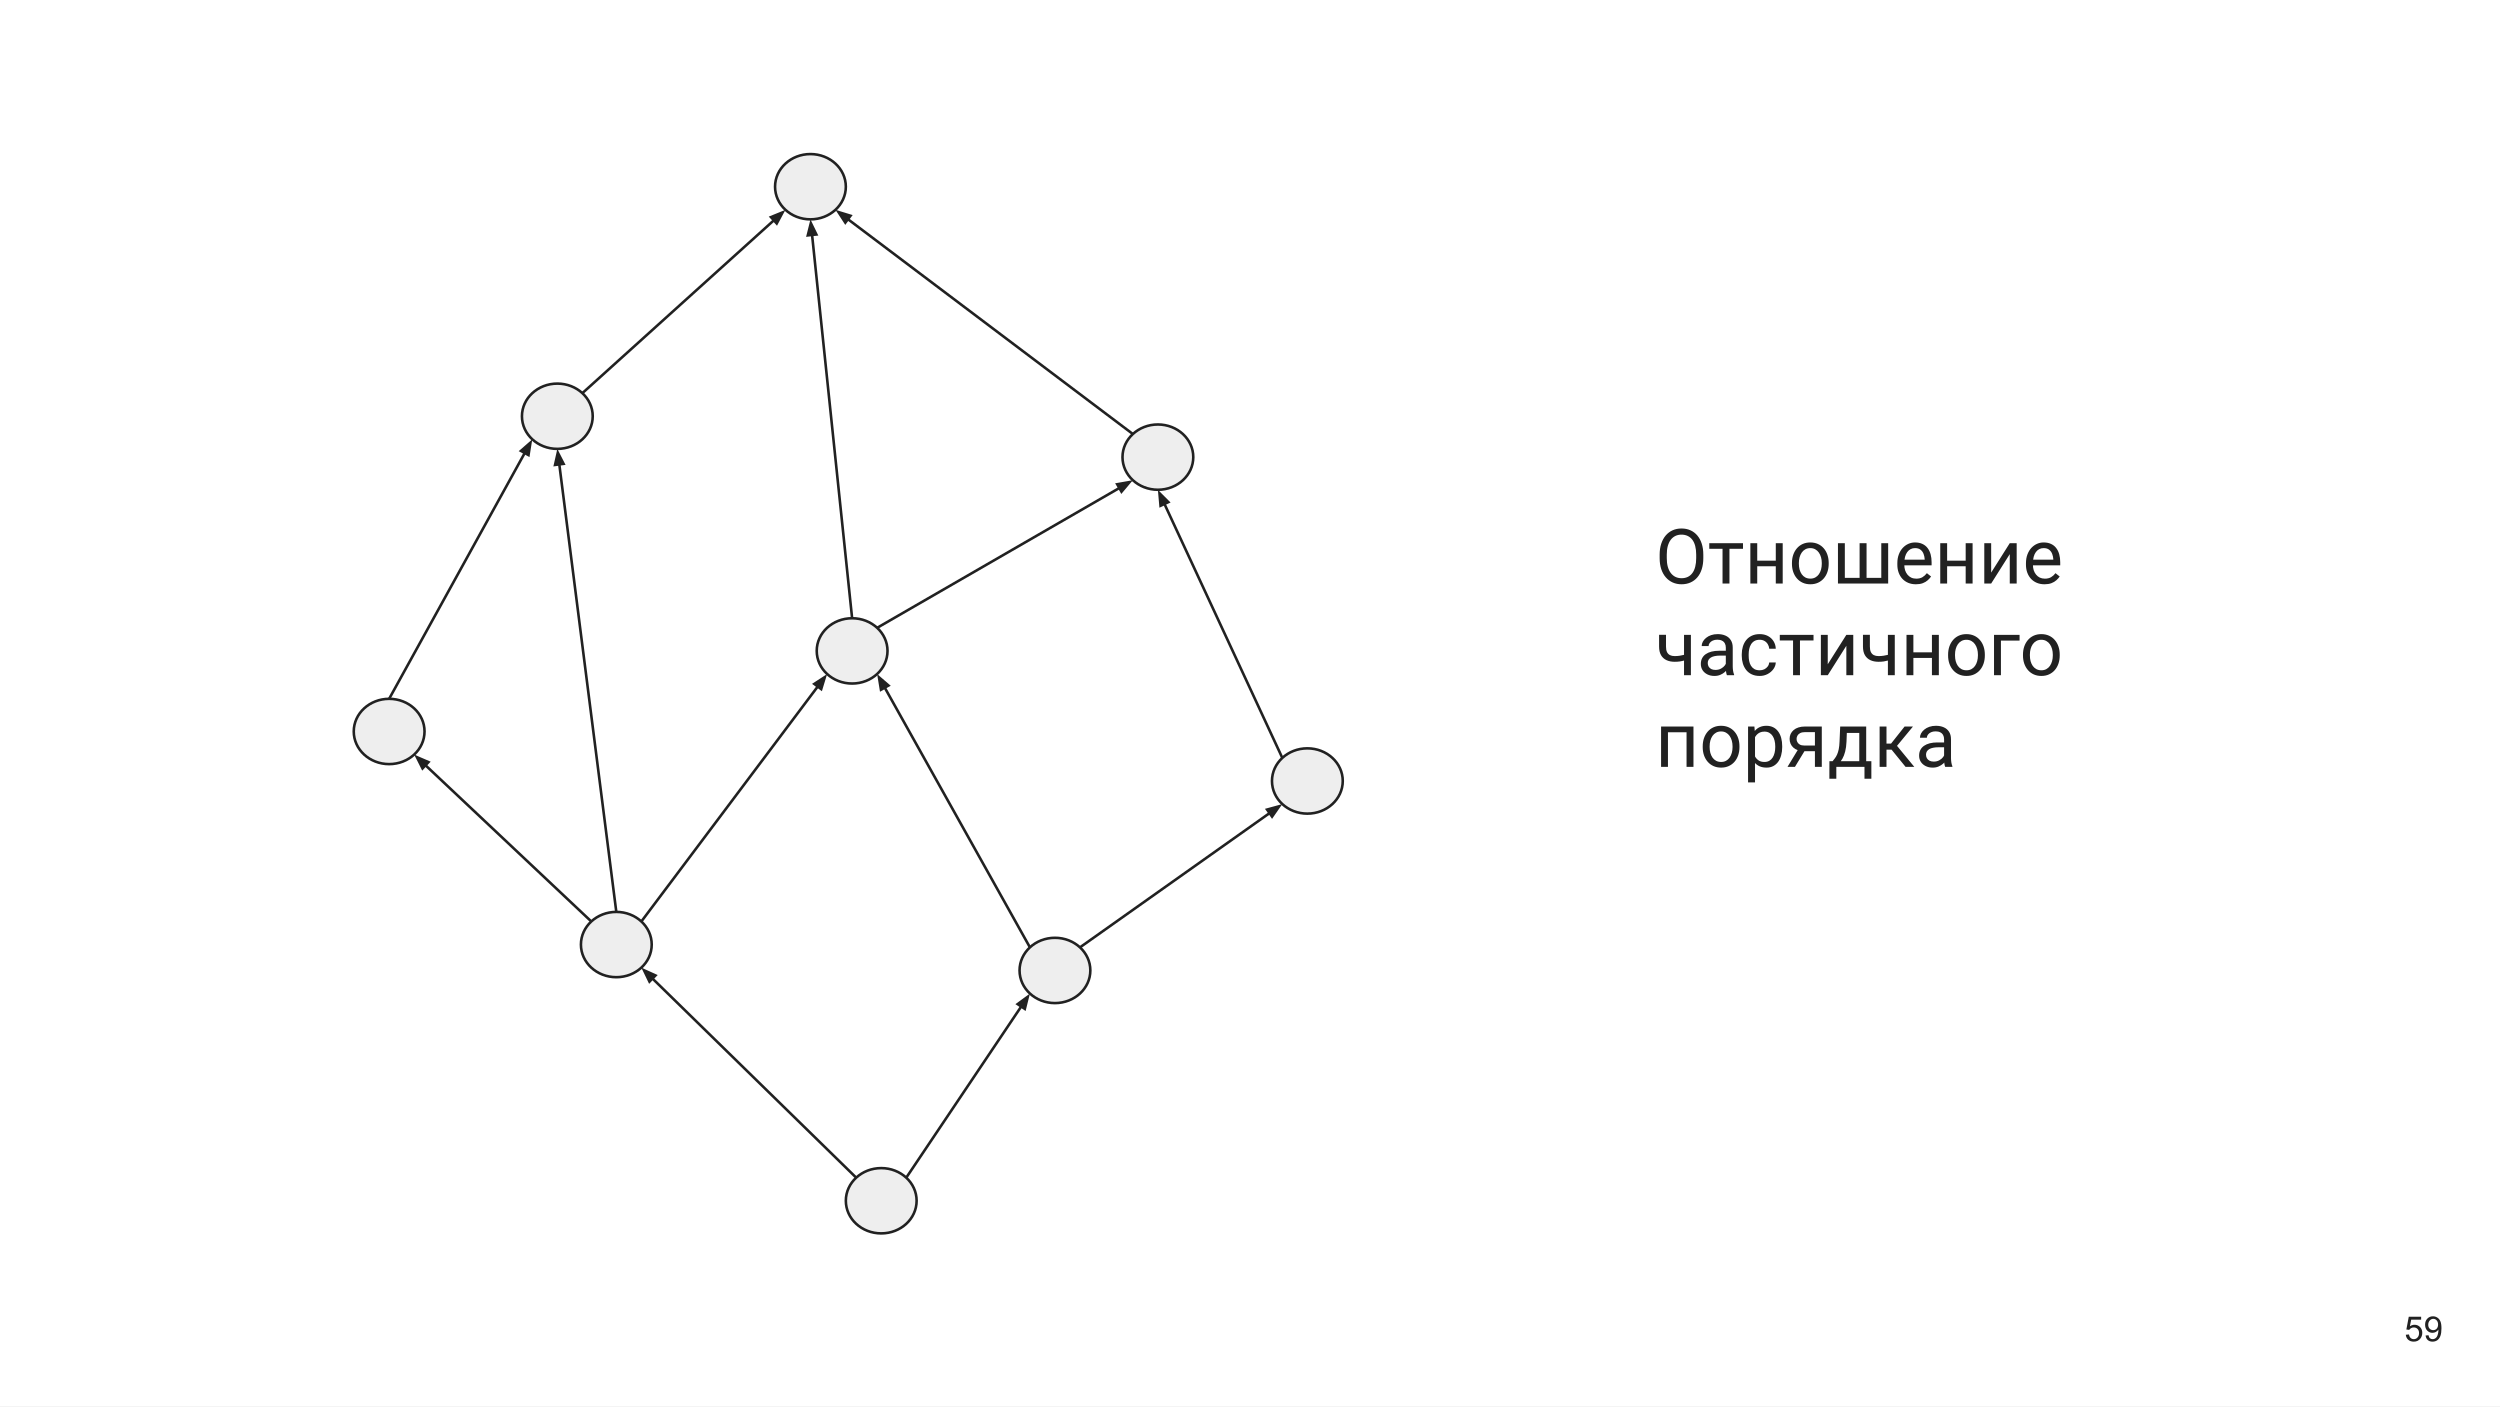
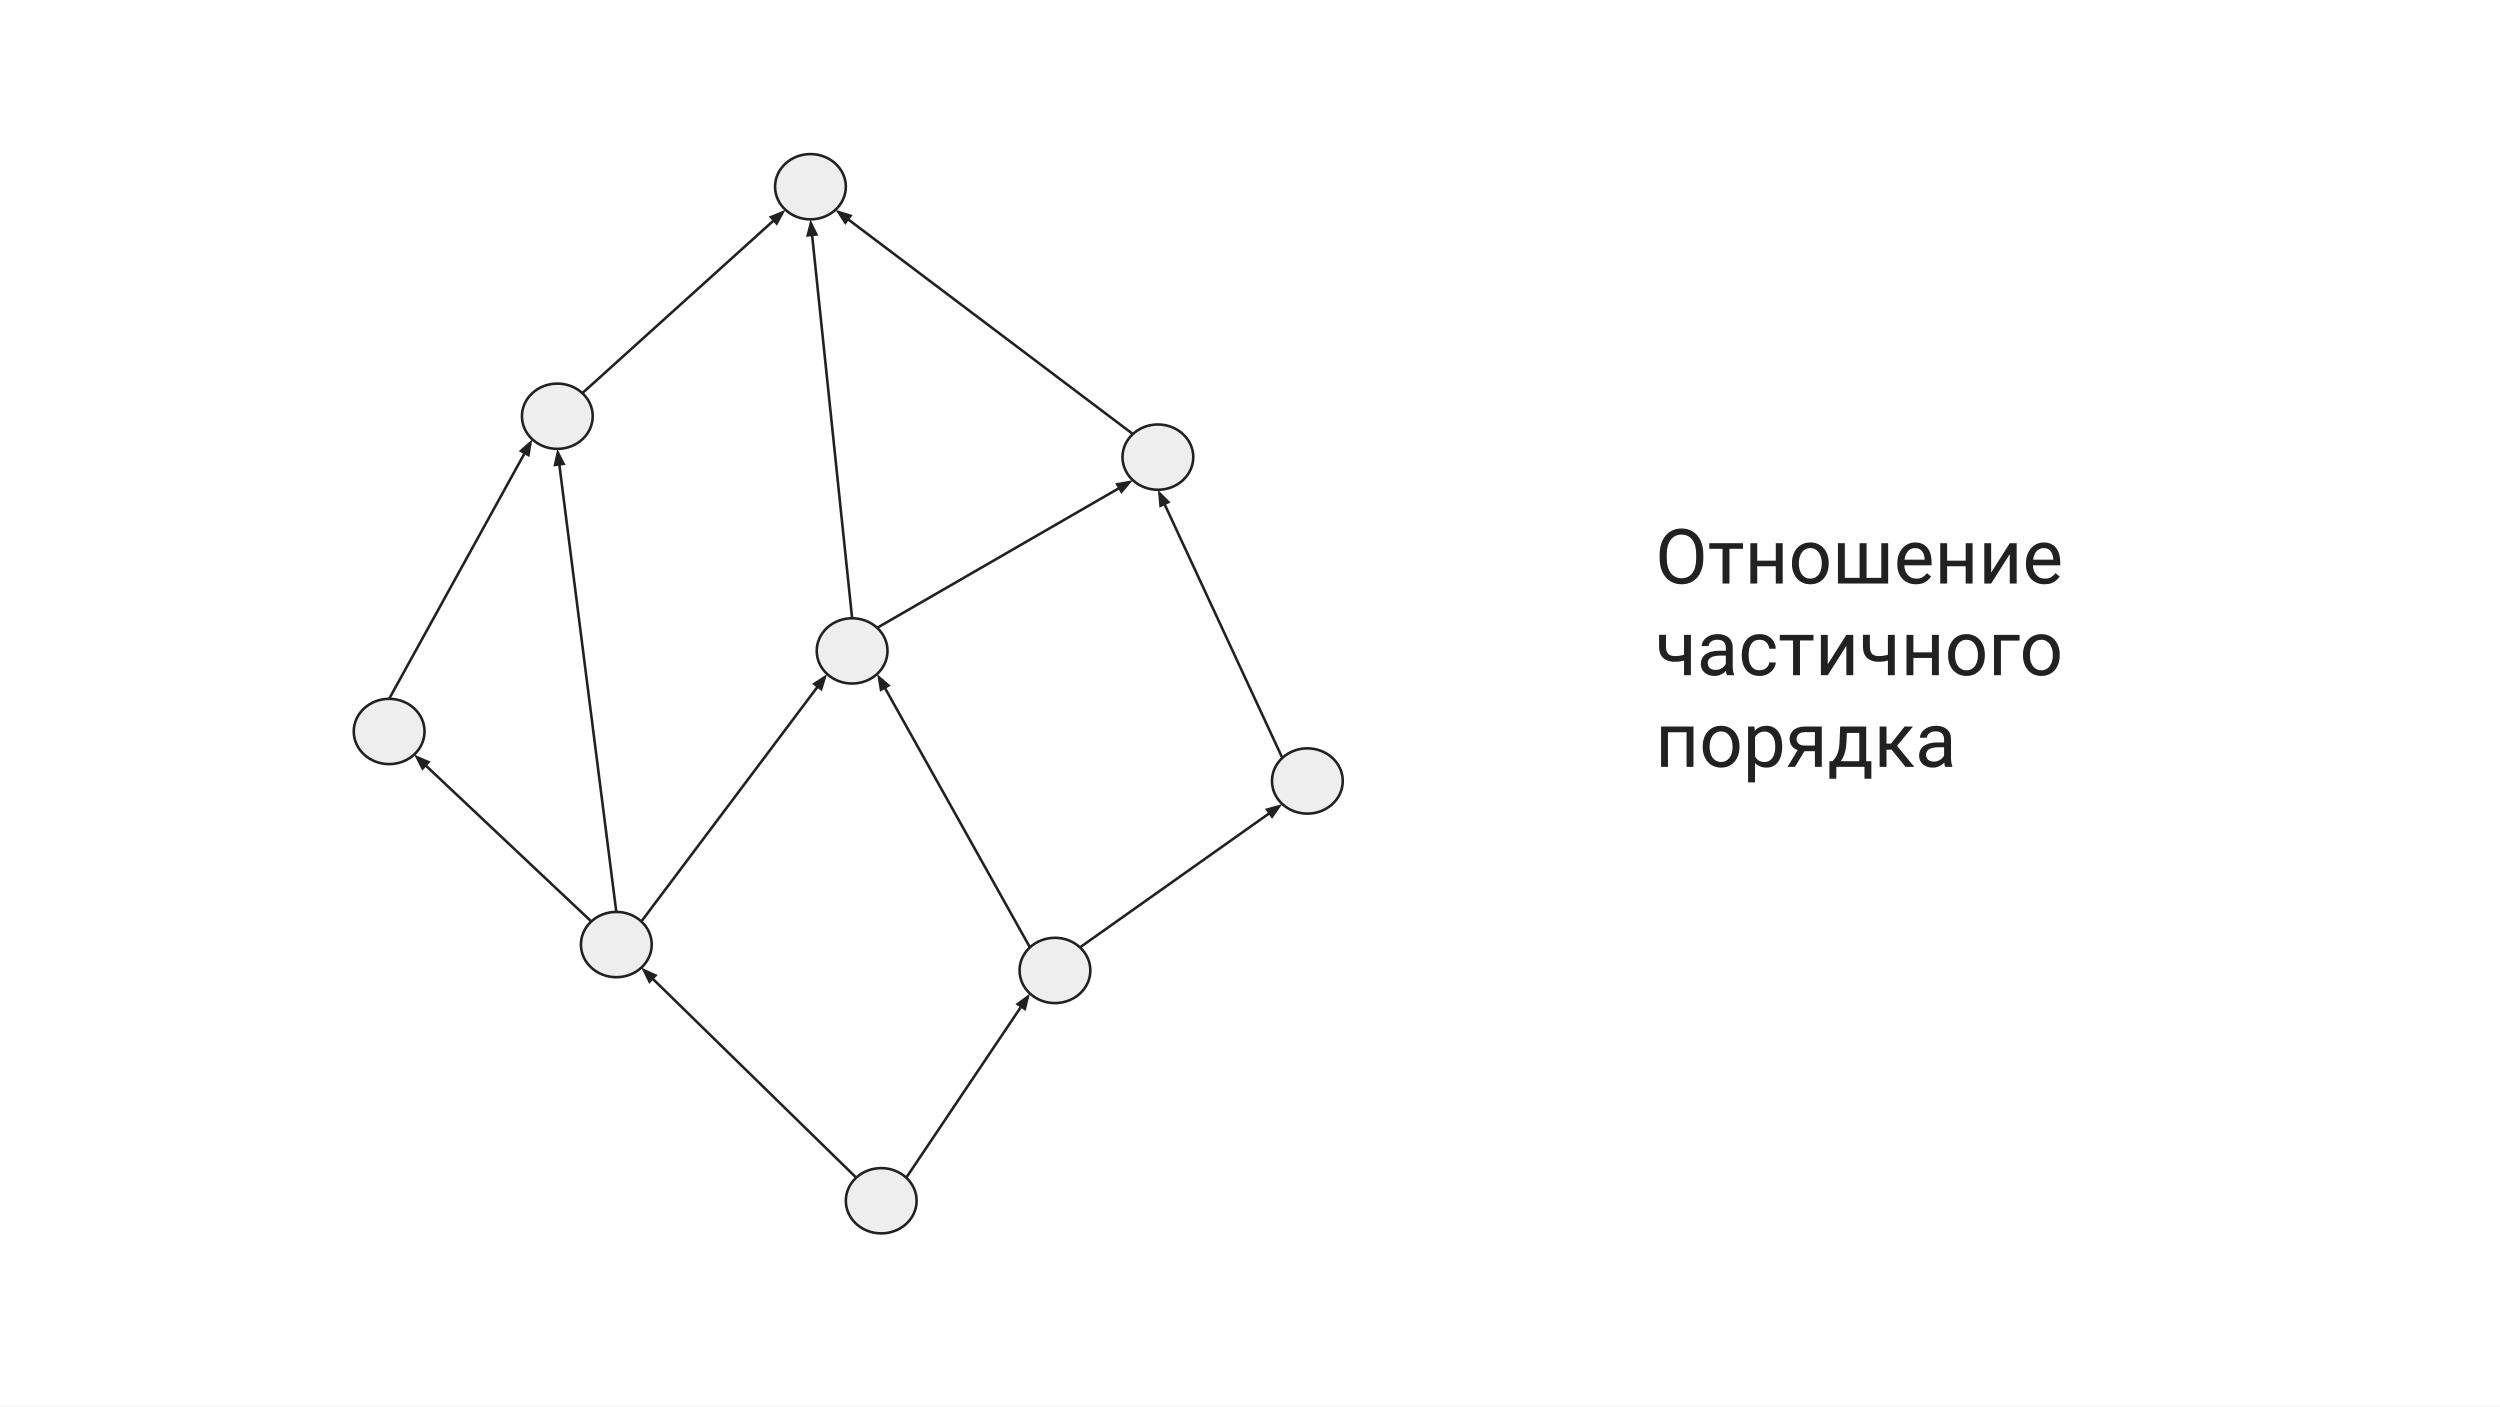
<svg xmlns="http://www.w3.org/2000/svg" version="1.1" viewBox="0.0 0.0 960.0 540.0" fill="none" stroke="none" stroke-linecap="square" stroke-miterlimit="10">
  <clipPath id="g36c326e7edb_0_24.0">
    <path d="m0 0l960.0 0l0 540.0l-960.0 0l0 -540.0z" clip-rule="nonzero" />
  </clipPath>
  <g clip-path="url(#g36c326e7edb_0_24.0)">
    <path fill="#ffffff" d="m0 0l960.0 0l0 540.0l-960.0 0z" fill-rule="evenodd" />
    <path fill="#000000" fill-opacity="0.0" d="m889.497 489.577l57.606 0l0 41.323l-57.606 0z" fill-rule="evenodd" />
-     <path fill="#212121" d="m923.825 512.538l1.234 -0.109q0.141 0.906 0.641 1.359q0.5 0.453 1.203 0.453q0.844 0 1.422 -0.641q0.594 -0.641 0.594 -1.687q0 -1.0 -0.562 -1.578q-0.562 -0.594 -1.484 -0.594q-0.562 0 -1.016 0.266q-0.453 0.25 -0.719 0.672l-1.094 -0.156l0.922 -4.891l4.75 0l0 1.109l-3.812 0l-0.516 2.562q0.859 -0.594 1.797 -0.594q1.25 0 2.109 0.875q0.859 0.859 0.859 2.219q0 1.297 -0.75 2.234q-0.922 1.156 -2.5 1.156q-1.312 0 -2.141 -0.719q-0.812 -0.734 -0.938 -1.938zm7.6 0.297l1.125 -0.109q0.141 0.797 0.547 1.156q0.406 0.359 1.031 0.359q0.531 0 0.938 -0.25q0.422 -0.25 0.672 -0.656q0.266 -0.422 0.438 -1.125q0.172 -0.703 0.172 -1.422q0 -0.078 0 -0.234q-0.359 0.547 -0.969 0.906q-0.594 0.344 -1.312 0.344q-1.188 0 -2.016 -0.859q-0.812 -0.859 -0.812 -2.266q0 -1.453 0.859 -2.328q0.859 -0.891 2.141 -0.891q0.938 0 1.703 0.5q0.781 0.5 1.172 1.438q0.406 0.922 0.406 2.672q0 1.828 -0.406 2.922q-0.391 1.078 -1.172 1.641q-0.781 0.562 -1.844 0.562q-1.109 0 -1.828 -0.609q-0.703 -0.625 -0.844 -1.75zm4.797 -4.219q0 -1.0 -0.547 -1.594q-0.531 -0.594 -1.281 -0.594q-0.781 0 -1.375 0.641q-0.578 0.641 -0.578 1.656q0 0.906 0.547 1.484q0.562 0.562 1.359 0.562q0.828 0 1.344 -0.562q0.531 -0.578 0.531 -1.594z" fill-rule="nonzero" />
    <path fill="#eeeeee" d="m297.619 71.698l0 0c0 -6.923 6.085 -12.535 13.591 -12.535l0 0c7.506 0 13.591 5.612 13.591 12.535l0 0c0 6.923 -6.085 12.535 -13.591 12.535l0 0c-7.506 0 -13.591 -5.612 -13.591 -12.535z" fill-rule="evenodd" />
    <path stroke="#212121" stroke-width="1.0" stroke-linejoin="round" stroke-linecap="butt" d="m297.619 71.698l0 0c0 -6.923 6.085 -12.535 13.591 -12.535l0 0c7.506 0 13.591 5.612 13.591 12.535l0 0c0 6.923 -6.085 12.535 -13.591 12.535l0 0c-7.506 0 -13.591 -5.612 -13.591 -12.535z" fill-rule="evenodd" />
    <path fill="#eeeeee" d="m200.425 159.835l0 0c0 -6.923 6.085 -12.535 13.591 -12.535l0 0c7.506 0 13.591 5.612 13.591 12.535l0 0c0 6.923 -6.085 12.535 -13.591 12.535l0 0c-7.506 0 -13.591 -5.612 -13.591 -12.535z" fill-rule="evenodd" />
    <path stroke="#212121" stroke-width="1.0" stroke-linejoin="round" stroke-linecap="butt" d="m200.425 159.835l0 0c0 -6.923 6.085 -12.535 13.591 -12.535l0 0c7.506 0 13.591 5.612 13.591 12.535l0 0c0 6.923 -6.085 12.535 -13.591 12.535l0 0c-7.506 0 -13.591 -5.612 -13.591 -12.535z" fill-rule="evenodd" />
    <path fill="#eeeeee" d="m431.037 175.535l0 0c0 -6.923 6.085 -12.535 13.591 -12.535l0 0c7.506 0 13.591 5.612 13.591 12.535l0 0c0 6.923 -6.085 12.535 -13.591 12.535l0 0c-7.506 0 -13.591 -5.612 -13.591 -12.535z" fill-rule="evenodd" />
    <path stroke="#212121" stroke-width="1.0" stroke-linejoin="round" stroke-linecap="butt" d="m431.037 175.535l0 0c0 -6.923 6.085 -12.535 13.591 -12.535l0 0c7.506 0 13.591 5.612 13.591 12.535l0 0c0 6.923 -6.085 12.535 -13.591 12.535l0 0c-7.506 0 -13.591 -5.612 -13.591 -12.535z" fill-rule="evenodd" />
    <path fill="#eeeeee" d="m313.622 249.944l0 0c0 -6.923 6.085 -12.535 13.591 -12.535l0 0c7.506 0 13.591 5.612 13.591 12.535l0 0c0 6.923 -6.085 12.535 -13.591 12.535l0 0c-7.506 0 -13.591 -5.612 -13.591 -12.535z" fill-rule="evenodd" />
    <path stroke="#212121" stroke-width="1.0" stroke-linejoin="round" stroke-linecap="butt" d="m313.622 249.944l0 0c0 -6.923 6.085 -12.535 13.591 -12.535l0 0c7.506 0 13.591 5.612 13.591 12.535l0 0c0 6.923 -6.085 12.535 -13.591 12.535l0 0c-7.506 0 -13.591 -5.612 -13.591 -12.535z" fill-rule="evenodd" />
    <path fill="#eeeeee" d="m488.438 299.9l0 0c0 -6.923 6.085 -12.535 13.591 -12.535l0 0c7.506 0 13.591 5.612 13.591 12.535l0 0c0 6.923 -6.085 12.535 -13.591 12.535l0 0c-7.506 0 -13.591 -5.612 -13.591 -12.535z" fill-rule="evenodd" />
    <path stroke="#212121" stroke-width="1.0" stroke-linejoin="round" stroke-linecap="butt" d="m488.438 299.9l0 0c0 -6.923 6.085 -12.535 13.591 -12.535l0 0c7.506 0 13.591 5.612 13.591 12.535l0 0c0 6.923 -6.085 12.535 -13.591 12.535l0 0c-7.506 0 -13.591 -5.612 -13.591 -12.535z" fill-rule="evenodd" />
    <path fill="#eeeeee" d="m135.84 280.885l0 0c0 -6.923 6.085 -12.535 13.591 -12.535l0 0c7.506 0 13.591 5.612 13.591 12.535l0 0c0 6.923 -6.085 12.535 -13.591 12.535l0 0c-7.506 0 -13.591 -5.612 -13.591 -12.535z" fill-rule="evenodd" />
    <path stroke="#212121" stroke-width="1.0" stroke-linejoin="round" stroke-linecap="butt" d="m135.84 280.885l0 0c0 -6.923 6.085 -12.535 13.591 -12.535l0 0c7.506 0 13.591 5.612 13.591 12.535l0 0c0 6.923 -6.085 12.535 -13.591 12.535l0 0c-7.506 0 -13.591 -5.612 -13.591 -12.535z" fill-rule="evenodd" />
    <path fill="#eeeeee" d="m324.801 461.089l0 0c0 -6.923 6.085 -12.535 13.591 -12.535l0 0c7.506 0 13.591 5.612 13.591 12.535l0 0c0 6.923 -6.085 12.535 -13.591 12.535l0 0c-7.506 0 -13.591 -5.612 -13.591 -12.535z" fill-rule="evenodd" />
    <path stroke="#212121" stroke-width="1.0" stroke-linejoin="round" stroke-linecap="butt" d="m324.801 461.089l0 0c0 -6.923 6.085 -12.535 13.591 -12.535l0 0c7.506 0 13.591 5.612 13.591 12.535l0 0c0 6.923 -6.085 12.535 -13.591 12.535l0 0c-7.506 0 -13.591 -5.612 -13.591 -12.535z" fill-rule="evenodd" />
    <path fill="#eeeeee" d="m223.076 362.709l0 0c0 -6.923 6.085 -12.535 13.591 -12.535l0 0c7.506 0 13.591 5.612 13.591 12.535l0 0c0 6.923 -6.085 12.535 -13.591 12.535l0 0c-7.506 0 -13.591 -5.612 -13.591 -12.535z" fill-rule="evenodd" />
    <path stroke="#212121" stroke-width="1.0" stroke-linejoin="round" stroke-linecap="butt" d="m223.076 362.709l0 0c0 -6.923 6.085 -12.535 13.591 -12.535l0 0c7.506 0 13.591 5.612 13.591 12.535l0 0c0 6.923 -6.085 12.535 -13.591 12.535l0 0c-7.506 0 -13.591 -5.612 -13.591 -12.535z" fill-rule="evenodd" />
    <path fill="#eeeeee" d="m391.509 372.651l0 0c0 -6.923 6.085 -12.535 13.591 -12.535l0 0c7.506 0 13.591 5.612 13.591 12.535l0 0c0 6.923 -6.085 12.535 -13.591 12.535l0 0c-7.506 0 -13.591 -5.612 -13.591 -12.535z" fill-rule="evenodd" />
    <path stroke="#212121" stroke-width="1.0" stroke-linejoin="round" stroke-linecap="butt" d="m391.509 372.651l0 0c0 -6.923 6.085 -12.535 13.591 -12.535l0 0c7.506 0 13.591 5.612 13.591 12.535l0 0c0 6.923 -6.085 12.535 -13.591 12.535l0 0c-7.506 0 -13.591 -5.612 -13.591 -12.535z" fill-rule="evenodd" />
    <path fill="#000000" fill-opacity="0.0" d="m328.781 452.225l-82.52 -80.661" fill-rule="evenodd" />
    <path stroke="#212121" stroke-width="1.0" stroke-linejoin="round" stroke-linecap="butt" d="m328.781 452.225l-78.229 -76.467" fill-rule="evenodd" />
    <path fill="#212121" stroke="#212121" stroke-width="1.0" stroke-linecap="butt" d="m251.707 374.577l-4.4 -1.991l2.091 4.353z" fill-rule="evenodd" />
    <path fill="#000000" fill-opacity="0.0" d="m348.001 452.225l47.496 -70.709" fill-rule="evenodd" />
    <path stroke="#212121" stroke-width="1.0" stroke-linejoin="round" stroke-linecap="butt" d="m348.001 452.225l44.15 -65.728" fill-rule="evenodd" />
    <path fill="#212121" stroke="#212121" stroke-width="1.0" stroke-linecap="butt" d="m393.523 387.418l1.159 -4.688l-3.902 2.846z" fill-rule="evenodd" />
    <path fill="#000000" fill-opacity="0.0" d="m227.057 353.845l-68.032 -64.094" fill-rule="evenodd" />
    <path stroke="#212121" stroke-width="1.0" stroke-linejoin="round" stroke-linecap="butt" d="m227.057 353.845l-63.664 -59.98" fill-rule="evenodd" />
    <path fill="#212121" stroke="#212121" stroke-width="1.0" stroke-linecap="butt" d="m164.525 292.662l-4.436 -1.91l2.17 4.314z" fill-rule="evenodd" />
    <path fill="#000000" fill-opacity="0.0" d="m414.71 363.787l77.701 -55.024" fill-rule="evenodd" />
    <path stroke="#212121" stroke-width="1.0" stroke-linejoin="round" stroke-linecap="butt" d="m414.71 363.787l72.804 -51.556" fill-rule="evenodd" />
    <path fill="#212121" stroke="#212121" stroke-width="1.0" stroke-linecap="butt" d="m488.469 313.579l2.749 -3.971l-4.658 1.275z" fill-rule="evenodd" />
    <path fill="#000000" fill-opacity="0.0" d="m395.49 363.787l-58.677 -104.976" fill-rule="evenodd" />
    <path stroke="#212121" stroke-width="1.0" stroke-linejoin="round" stroke-linecap="butt" d="m395.49 363.787l-55.75 -99.739" fill-rule="evenodd" />
    <path fill="#212121" stroke="#212121" stroke-width="1.0" stroke-linecap="butt" d="m341.182 263.242l-3.656 -3.155l0.772 4.767z" fill-rule="evenodd" />
    <path fill="#000000" fill-opacity="0.0" d="m246.277 353.845l71.339 -95.024" fill-rule="evenodd" />
    <path stroke="#212121" stroke-width="1.0" stroke-linejoin="round" stroke-linecap="butt" d="m246.277 353.845l67.736 -90.225" fill-rule="evenodd" />
    <path fill="#212121" stroke="#212121" stroke-width="1.0" stroke-linecap="butt" d="m315.334 264.611l1.404 -4.621l-4.046 2.638z" fill-rule="evenodd" />
    <path fill="#000000" fill-opacity="0.0" d="m236.661 350.165l-22.646 -177.795" fill-rule="evenodd" />
    <path stroke="#212121" stroke-width="1.0" stroke-linejoin="round" stroke-linecap="butt" d="m236.661 350.165l-21.888 -171.843" fill-rule="evenodd" />
    <path fill="#212121" stroke="#212121" stroke-width="1.0" stroke-linecap="butt" d="m216.412 178.113l-2.212 -4.293l-1.065 4.71z" fill-rule="evenodd" />
    <path fill="#000000" fill-opacity="0.0" d="m149.43 268.349l54.961 -99.654" fill-rule="evenodd" />
    <path stroke="#212121" stroke-width="1.0" stroke-linejoin="round" stroke-linecap="butt" d="m149.43 268.349l52.063 -94.4" fill-rule="evenodd" />
    <path fill="#212121" stroke="#212121" stroke-width="1.0" stroke-linecap="butt" d="m202.94 174.747l0.745 -4.771l-3.638 3.176z" fill-rule="evenodd" />
    <path fill="#000000" fill-opacity="0.0" d="m223.626 150.971l77.984 -70.394" fill-rule="evenodd" />
    <path stroke="#212121" stroke-width="1.0" stroke-linejoin="round" stroke-linecap="butt" d="m223.626 150.971l73.53 -66.373" fill-rule="evenodd" />
    <path fill="#212121" stroke="#212121" stroke-width="1.0" stroke-linecap="butt" d="m298.263 85.823l2.262 -4.267l-4.475 1.815z" fill-rule="evenodd" />
    <path fill="#000000" fill-opacity="0.0" d="m435.017 166.672l-114.205 -86.11" fill-rule="evenodd" />
    <path stroke="#212121" stroke-width="1.0" stroke-linejoin="round" stroke-linecap="butt" d="m435.017 166.672l-109.414 -82.498" fill-rule="evenodd" />
    <path fill="#212121" stroke="#212121" stroke-width="1.0" stroke-linecap="butt" d="m326.598 82.855l-4.618 -1.413l2.629 4.051z" fill-rule="evenodd" />
    <path fill="#000000" fill-opacity="0.0" d="m336.823 241.08l98.205 -56.693" fill-rule="evenodd" />
    <path stroke="#212121" stroke-width="1.0" stroke-linejoin="round" stroke-linecap="butt" d="m336.823 241.08l93.008 -53.693" fill-rule="evenodd" />
    <path fill="#212121" stroke="#212121" stroke-width="1.0" stroke-linecap="butt" d="m430.657 188.817l3.104 -3.699l-4.756 0.838z" fill-rule="evenodd" />
    <path fill="#000000" fill-opacity="0.0" d="m327.213 237.408l-16.0 -153.165" fill-rule="evenodd" />
    <path stroke="#212121" stroke-width="1.0" stroke-linejoin="round" stroke-linecap="butt" d="m327.213 237.408l-15.377 -147.198" fill-rule="evenodd" />
    <path fill="#212121" stroke="#212121" stroke-width="1.0" stroke-linecap="butt" d="m313.479 90.039l-2.114 -4.342l-1.171 4.685z" fill-rule="evenodd" />
    <path fill="#000000" fill-opacity="0.0" d="m492.407 291.031l-47.78 -102.961" fill-rule="evenodd" />
    <path stroke="#212121" stroke-width="1.0" stroke-linejoin="round" stroke-linecap="butt" d="m492.407 291.031l-45.254 -97.518" fill-rule="evenodd" />
    <path fill="#212121" stroke="#212121" stroke-width="1.0" stroke-linecap="butt" d="m448.651 192.818l-3.409 -3.421l0.412 4.812z" fill-rule="evenodd" />
    <path fill="#000000" fill-opacity="0.0" d="m626.604 186.921l288.913 0l0 126.047l-288.913 0z" fill-rule="evenodd" />
    <path fill="#212121" d="m654.072 213.003l0 1.312q0 2.344 -0.594 4.219q-0.578 1.859 -1.688 3.156q-1.094 1.297 -2.641 1.984q-1.531 0.688 -3.438 0.688q-1.844 0 -3.391 -0.688q-1.531 -0.688 -2.656 -1.984q-1.125 -1.297 -1.75 -3.156q-0.609 -1.875 -0.609 -4.219l0 -1.312q0 -2.359 0.609 -4.203q0.609 -1.859 1.719 -3.172q1.125 -1.312 2.656 -2.0q1.547 -0.688 3.391 -0.688q1.906 0 3.438 0.688q1.547 0.688 2.656 2.0q1.109 1.312 1.703 3.172q0.594 1.844 0.594 4.203zm-2.734 1.312l0 -1.344q0 -1.859 -0.375 -3.297q-0.375 -1.438 -1.109 -2.406q-0.734 -0.969 -1.797 -1.469q-1.047 -0.5 -2.375 -0.5q-1.281 0 -2.328 0.5q-1.031 0.5 -1.781 1.469q-0.734 0.969 -1.141 2.406q-0.391 1.438 -0.391 3.297l0 1.344q0 1.875 0.391 3.312q0.406 1.438 1.156 2.422q0.766 0.984 1.797 1.484q1.047 0.5 2.328 0.5q1.344 0 2.391 -0.5q1.047 -0.5 1.766 -1.484q0.734 -0.984 1.094 -2.422q0.375 -1.438 0.375 -3.312zm12.771 -5.734l0 15.5l-2.656 0l0 -15.5l2.656 0zm5.203 0l0 2.156l-12.953 0l0 -2.156l12.953 0zm13.106 6.719l0 2.156l-8.188 0l0 -2.156l8.188 0zm-7.641 -6.719l0 15.5l-2.641 0l0 -15.5l2.641 0zm9.781 0l0 15.5l-2.656 0l0 -15.5l2.656 0zm3.553 7.922l0 -0.328q0 -1.672 0.484 -3.109q0.5 -1.438 1.406 -2.5q0.922 -1.078 2.219 -1.672q1.312 -0.594 2.922 -0.594q1.641 0 2.953 0.594q1.312 0.594 2.234 1.672q0.922 1.062 1.406 2.5q0.484 1.438 0.484 3.109l0 0.328q0 1.672 -0.484 3.109q-0.484 1.438 -1.406 2.5q-0.922 1.062 -2.219 1.656q-1.297 0.594 -2.938 0.594q-1.625 0 -2.938 -0.594q-1.297 -0.594 -2.219 -1.656q-0.922 -1.062 -1.422 -2.5q-0.484 -1.438 -0.484 -3.109zm2.656 -0.328l0 0.328q0 1.156 0.266 2.188q0.281 1.016 0.828 1.812q0.547 0.781 1.375 1.234q0.844 0.453 1.938 0.453q1.094 0 1.906 -0.453q0.828 -0.453 1.375 -1.234q0.547 -0.797 0.828 -1.812q0.281 -1.031 0.281 -2.188l0 -0.328q0 -1.141 -0.281 -2.156q-0.281 -1.031 -0.844 -1.828q-0.547 -0.797 -1.375 -1.25q-0.812 -0.469 -1.922 -0.469q-1.078 0 -1.906 0.469q-0.828 0.453 -1.375 1.25q-0.547 0.797 -0.828 1.828q-0.266 1.016 -0.266 2.156zm15.007 -7.594l2.641 0l0 13.328l5.672 0l0 -13.328l2.672 0l0 13.328l5.656 0l0 -13.328l2.641 0l0 15.5l-19.281 0l0 -15.5zm29.932 15.781q-1.625 0 -2.938 -0.547q-1.312 -0.547 -2.25 -1.547q-0.938 -1.016 -1.438 -2.391q-0.5 -1.375 -0.5 -3.0l0 -0.594q0 -1.891 0.562 -3.375q0.562 -1.484 1.516 -2.516q0.969 -1.031 2.172 -1.562q1.219 -0.531 2.531 -0.531q1.656 0 2.859 0.578q1.219 0.562 1.984 1.594q0.781 1.016 1.156 2.406q0.375 1.375 0.375 3.016l0 1.188l-11.578 0l0 -2.172l8.922 0l0 -0.188q-0.062 -1.031 -0.422 -2.0q-0.359 -0.984 -1.156 -1.609q-0.781 -0.641 -2.141 -0.641q-0.906 0 -1.672 0.391q-0.75 0.375 -1.297 1.125q-0.547 0.734 -0.844 1.812q-0.297 1.078 -0.297 2.484l0 0.594q0 1.109 0.297 2.078q0.312 0.953 0.906 1.688q0.594 0.734 1.438 1.156q0.859 0.406 1.953 0.406q1.406 0 2.375 -0.562q0.969 -0.578 1.703 -1.547l1.609 1.281q-0.5 0.75 -1.281 1.438q-0.766 0.688 -1.891 1.125q-1.125 0.422 -2.656 0.422zm19.63 -9.062l0 2.156l-8.188 0l0 -2.156l8.188 0zm-7.641 -6.719l0 15.5l-2.641 0l0 -15.5l2.641 0zm9.781 0l0 15.5l-2.656 0l0 -15.5l2.656 0zm7.131 11.297l7.141 -11.297l2.656 0l0 15.5l-2.656 0l0 -11.297l-7.141 11.297l-2.641 0l0 -15.5l2.641 0l0 11.297zm20.489 4.484q-1.625 0 -2.938 -0.547q-1.312 -0.547 -2.25 -1.547q-0.938 -1.016 -1.438 -2.391q-0.5 -1.375 -0.5 -3.0l0 -0.594q0 -1.891 0.562 -3.375q0.562 -1.484 1.516 -2.516q0.969 -1.031 2.172 -1.562q1.219 -0.531 2.531 -0.531q1.656 0 2.859 0.578q1.219 0.562 1.984 1.594q0.781 1.016 1.156 2.406q0.375 1.375 0.375 3.016l0 1.188l-11.578 0l0 -2.172l8.922 0l0 -0.188q-0.062 -1.031 -0.422 -2.0q-0.359 -0.984 -1.156 -1.609q-0.781 -0.641 -2.141 -0.641q-0.906 0 -1.672 0.391q-0.75 0.375 -1.297 1.125q-0.547 0.734 -0.844 1.812q-0.297 1.078 -0.297 2.484l0 0.594q0 1.109 0.297 2.078q0.312 0.953 0.906 1.688q0.594 0.734 1.438 1.156q0.859 0.406 1.953 0.406q1.406 0 2.375 -0.562q0.969 -0.578 1.703 -1.547l1.609 1.281q-0.5 0.75 -1.281 1.438q-0.766 0.688 -1.891 1.125q-1.125 0.422 -2.656 0.422z" fill-rule="nonzero" />
    <path fill="#212121" d="m649.307 243.781l0 15.5l-2.641 0l0 -15.5l2.641 0zm-0.906 7.125l0 2.172q-0.797 0.297 -1.625 0.547q-0.812 0.234 -1.734 0.375q-0.906 0.125 -1.969 0.125q-1.828 0 -3.172 -0.641q-1.344 -0.641 -2.078 -1.922q-0.734 -1.297 -0.734 -3.281l0 -4.516l2.656 0l0 4.516q0 1.297 0.375 2.094q0.391 0.797 1.141 1.188q0.75 0.375 1.812 0.375q1.031 0 1.938 -0.141q0.922 -0.141 1.75 -0.359q0.844 -0.234 1.641 -0.531zm14.312 5.719l0 -7.969q0 -0.922 -0.375 -1.594q-0.359 -0.688 -1.094 -1.047q-0.719 -0.375 -1.797 -0.375q-1.0 0 -1.75 0.344q-0.75 0.344 -1.172 0.906q-0.422 0.547 -0.422 1.188l-2.656 0q0 -0.828 0.422 -1.641q0.438 -0.812 1.25 -1.484q0.812 -0.672 1.938 -1.062q1.141 -0.391 2.547 -0.391q1.688 0 2.984 0.578q1.297 0.562 2.031 1.719q0.75 1.156 0.75 2.891l0 7.219q0 0.766 0.125 1.641q0.141 0.875 0.406 1.5l0 0.234l-2.766 0q-0.188 -0.453 -0.312 -1.219q-0.109 -0.766 -0.109 -1.438zm0.453 -6.734l0.031 1.859l-2.672 0q-1.141 0 -2.031 0.188q-0.875 0.172 -1.484 0.531q-0.594 0.359 -0.922 0.891q-0.312 0.531 -0.312 1.25q0 0.734 0.328 1.344q0.344 0.594 1.0 0.953q0.672 0.344 1.641 0.344q1.219 0 2.141 -0.516q0.938 -0.516 1.484 -1.25q0.562 -0.75 0.594 -1.453l1.141 1.266q-0.109 0.609 -0.547 1.344q-0.438 0.719 -1.188 1.391q-0.734 0.656 -1.75 1.094q-1.0 0.438 -2.266 0.438q-1.562 0 -2.75 -0.609q-1.188 -0.609 -1.844 -1.641q-0.641 -1.047 -0.641 -2.344q0 -1.25 0.484 -2.188q0.484 -0.953 1.406 -1.594q0.922 -0.641 2.203 -0.969q1.297 -0.328 2.875 -0.328l3.078 0zm12.562 7.5q0.953 0 1.75 -0.375q0.797 -0.391 1.312 -1.078q0.516 -0.688 0.594 -1.547l2.516 0q-0.062 1.375 -0.922 2.562q-0.859 1.172 -2.234 1.891q-1.375 0.719 -3.016 0.719q-1.75 0 -3.047 -0.609q-1.297 -0.609 -2.156 -1.688q-0.844 -1.078 -1.266 -2.469q-0.422 -1.406 -0.422 -2.969l0 -0.594q0 -1.562 0.422 -2.953q0.422 -1.406 1.266 -2.469q0.859 -1.078 2.156 -1.688q1.297 -0.625 3.047 -0.625q1.812 0 3.172 0.734q1.375 0.734 2.156 2.016q0.781 1.266 0.844 2.859l-2.516 0q-0.078 -0.953 -0.547 -1.719q-0.453 -0.781 -1.25 -1.25q-0.797 -0.469 -1.859 -0.469q-1.219 0 -2.047 0.484q-0.812 0.484 -1.297 1.297q-0.484 0.797 -0.688 1.781q-0.203 0.984 -0.203 2.0l0 0.594q0 1.016 0.188 2.016q0.203 0.984 0.688 1.797q0.484 0.797 1.297 1.281q0.828 0.469 2.062 0.469zm15.461 -13.609l0 15.5l-2.656 0l0 -15.5l2.656 0zm5.203 0l0 2.156l-12.953 0l0 -2.156l12.953 0zm5.465 11.297l7.141 -11.297l2.656 0l0 15.5l-2.656 0l0 -11.297l-7.141 11.297l-2.641 0l0 -15.5l2.641 0l0 11.297zm25.739 -11.297l0 15.5l-2.641 0l0 -15.5l2.641 0zm-0.906 7.125l0 2.172q-0.797 0.297 -1.625 0.547q-0.812 0.234 -1.734 0.375q-0.906 0.125 -1.969 0.125q-1.828 0 -3.172 -0.641q-1.344 -0.641 -2.078 -1.922q-0.734 -1.297 -0.734 -3.281l0 -4.516l2.656 0l0 4.516q0 1.297 0.375 2.094q0.391 0.797 1.141 1.188q0.75 0.375 1.812 0.375q1.031 0 1.938 -0.141q0.922 -0.141 1.75 -0.359q0.844 -0.234 1.641 -0.531zm15.687 -0.406l0 2.156l-8.188 0l0 -2.156l8.188 0zm-7.641 -6.719l0 15.5l-2.641 0l0 -15.5l2.641 0zm9.781 0l0 15.5l-2.656 0l0 -15.5l2.656 0zm3.553 7.922l0 -0.328q0 -1.672 0.484 -3.109q0.5 -1.438 1.406 -2.5q0.922 -1.078 2.219 -1.672q1.312 -0.594 2.922 -0.594q1.641 0 2.953 0.594q1.312 0.594 2.234 1.672q0.922 1.062 1.406 2.5q0.484 1.438 0.484 3.109l0 0.328q0 1.672 -0.484 3.109q-0.484 1.437 -1.406 2.5q-0.922 1.062 -2.219 1.656q-1.297 0.594 -2.938 0.594q-1.625 0 -2.938 -0.594q-1.297 -0.594 -2.219 -1.656q-0.922 -1.062 -1.422 -2.5q-0.484 -1.438 -0.484 -3.109zm2.656 -0.328l0 0.328q0 1.156 0.266 2.188q0.281 1.016 0.828 1.812q0.547 0.781 1.375 1.234q0.844 0.453 1.938 0.453q1.094 0 1.906 -0.453q0.828 -0.453 1.375 -1.234q0.547 -0.797 0.828 -1.812q0.281 -1.031 0.281 -2.188l0 -0.328q0 -1.141 -0.281 -2.156q-0.281 -1.031 -0.844 -1.828q-0.547 -0.797 -1.375 -1.25q-0.812 -0.469 -1.922 -0.469q-1.078 0 -1.906 0.469q-0.828 0.453 -1.375 1.25q-0.547 0.797 -0.828 1.828q-0.266 1.016 -0.266 2.156zm24.789 -7.594l0 2.203l-7.156 0l0 13.297l-2.656 0l0 -15.5l9.812 0zm1.31 7.922l0 -0.328q0 -1.672 0.484 -3.109q0.5 -1.438 1.406 -2.5q0.922 -1.078 2.219 -1.672q1.312 -0.594 2.922 -0.594q1.641 0 2.953 0.594q1.312 0.594 2.234 1.672q0.922 1.062 1.406 2.5q0.484 1.438 0.484 3.109l0 0.328q0 1.672 -0.484 3.109q-0.484 1.437 -1.406 2.5q-0.922 1.062 -2.219 1.656q-1.297 0.594 -2.938 0.594q-1.625 0 -2.938 -0.594q-1.297 -0.594 -2.219 -1.656q-0.922 -1.062 -1.422 -2.5q-0.484 -1.438 -0.484 -3.109zm2.656 -0.328l0 0.328q0 1.156 0.266 2.188q0.281 1.016 0.828 1.812q0.547 0.781 1.375 1.234q0.844 0.453 1.938 0.453q1.094 0 1.906 -0.453q0.828 -0.453 1.375 -1.234q0.547 -0.797 0.828 -1.812q0.281 -1.031 0.281 -2.188l0 -0.328q0 -1.141 -0.281 -2.156q-0.281 -1.031 -0.844 -1.828q-0.547 -0.797 -1.375 -1.25q-0.812 -0.469 -1.922 -0.469q-1.078 0 -1.906 0.469q-0.828 0.453 -1.375 1.25q-0.547 0.797 -0.828 1.828q-0.266 1.016 -0.266 2.156z" fill-rule="nonzero" />
    <path fill="#212121" d="m647.947 278.981l0 2.203l-7.828 0l0 -2.203l7.828 0zm-7.453 0l0 15.5l-2.641 0l0 -15.5l2.641 0zm9.797 0l0 15.5l-2.656 0l0 -15.5l2.656 0zm3.552 7.922l0 -0.328q0 -1.672 0.484 -3.109q0.5 -1.438 1.406 -2.5q0.922 -1.078 2.219 -1.672q1.312 -0.594 2.922 -0.594q1.641 0 2.953 0.594q1.312 0.594 2.234 1.672q0.922 1.062 1.406 2.5q0.484 1.438 0.484 3.109l0 0.328q0 1.672 -0.484 3.109q-0.484 1.438 -1.406 2.5q-0.922 1.062 -2.219 1.656q-1.297 0.594 -2.938 0.594q-1.625 0 -2.938 -0.594q-1.297 -0.594 -2.219 -1.656q-0.922 -1.062 -1.422 -2.5q-0.484 -1.438 -0.484 -3.109zm2.656 -0.328l0 0.328q0 1.156 0.266 2.188q0.281 1.016 0.828 1.812q0.547 0.781 1.375 1.234q0.844 0.453 1.938 0.453q1.094 0 1.906 -0.453q0.828 -0.453 1.375 -1.234q0.547 -0.797 0.828 -1.812q0.281 -1.031 0.281 -2.188l0 -0.328q0 -1.141 -0.281 -2.156q-0.281 -1.031 -0.844 -1.828q-0.547 -0.797 -1.375 -1.25q-0.812 -0.469 -1.922 -0.469q-1.078 0 -1.906 0.469q-0.828 0.453 -1.375 1.25q-0.547 0.797 -0.828 1.828q-0.266 1.016 -0.266 2.156zm17.429 -4.609l0 18.469l-2.672 0l0 -21.453l2.438 0l0.234 2.984zm10.438 4.641l0 0.297q0 1.688 -0.406 3.141q-0.391 1.438 -1.156 2.5q-0.766 1.047 -1.891 1.641q-1.109 0.578 -2.562 0.578q-1.469 0 -2.609 -0.484q-1.125 -0.484 -1.922 -1.406q-0.781 -0.938 -1.25 -2.234q-0.469 -1.312 -0.641 -2.938l0 -1.609q0.172 -1.719 0.641 -3.078q0.484 -1.359 1.266 -2.328q0.781 -0.969 1.891 -1.469q1.125 -0.516 2.578 -0.516q1.469 0 2.594 0.562q1.141 0.562 1.906 1.609q0.781 1.047 1.172 2.5q0.391 1.453 0.391 3.234zm-2.672 0.297l0 -0.297q0 -1.156 -0.25 -2.172q-0.234 -1.031 -0.75 -1.812q-0.5 -0.781 -1.297 -1.234q-0.781 -0.453 -1.859 -0.453q-1.0 0 -1.75 0.344q-0.734 0.344 -1.25 0.922q-0.516 0.578 -0.844 1.328q-0.312 0.734 -0.469 1.516l0 3.703q0.281 1.016 0.797 1.891q0.516 0.875 1.375 1.422q0.859 0.531 2.172 0.531q1.062 0 1.844 -0.453q0.781 -0.453 1.281 -1.234q0.516 -0.797 0.75 -1.812q0.25 -1.031 0.25 -2.188zm9.187 0.188l2.859 0l-4.484 7.391l-2.859 0l4.484 -7.391zm2.219 -8.109l6.469 0l0 15.5l-2.641 0l0 -13.344l-3.828 0q-1.125 0 -1.844 0.375q-0.719 0.375 -1.047 0.984q-0.328 0.594 -0.328 1.25q0 0.625 0.297 1.203q0.297 0.578 0.938 0.953q0.656 0.375 1.672 0.375l4.859 0l0 2.172l-4.859 0q-1.328 0 -2.359 -0.359q-1.031 -0.359 -1.75 -0.984q-0.719 -0.641 -1.094 -1.5q-0.375 -0.875 -0.375 -1.891q0 -1.016 0.391 -1.875q0.406 -0.859 1.156 -1.5q0.75 -0.656 1.844 -1.0q1.094 -0.359 2.5 -0.359zm13.534 0l2.641 0l-0.219 5.812q-0.094 2.203 -0.516 3.812q-0.406 1.594 -1.047 2.719q-0.641 1.125 -1.438 1.891q-0.797 0.75 -1.641 1.266l-1.312 0l0.062 -2.156l0.547 -0.016q0.469 -0.562 0.906 -1.156q0.453 -0.594 0.828 -1.422q0.375 -0.828 0.625 -2.016q0.25 -1.203 0.312 -2.922l0.25 -5.812zm0.656 0l9.328 0l0 15.5l-2.656 0l0 -13.047l-6.672 0l0 -2.453zm-4.797 13.328l16.109 0l0 6.734l-2.641 0l0 -4.562l-10.812 0l0 4.562l-2.672 0l0.016 -6.734zm21.919 -13.328l0 15.5l-2.641 0l0 -15.5l2.641 0zm10.172 0l-7.344 8.891l-3.703 0l-0.406 -2.328l3.031 0l5.203 -6.562l3.219 0zm-2.844 15.5l-5.703 -7.016l1.703 -1.922l7.359 8.938l-3.359 0zm14.79 -2.656l0 -7.969q0 -0.922 -0.375 -1.594q-0.359 -0.688 -1.094 -1.047q-0.719 -0.375 -1.797 -0.375q-1.0 0 -1.75 0.344q-0.75 0.344 -1.172 0.906q-0.422 0.547 -0.422 1.188l-2.656 0q0 -0.828 0.422 -1.641q0.438 -0.812 1.25 -1.484q0.812 -0.672 1.938 -1.062q1.141 -0.391 2.547 -0.391q1.688 0 2.984 0.578q1.297 0.562 2.031 1.719q0.75 1.156 0.75 2.891l0 7.219q0 0.766 0.125 1.641q0.141 0.875 0.406 1.5l0 0.234l-2.766 0q-0.188 -0.453 -0.312 -1.219q-0.109 -0.766 -0.109 -1.438zm0.453 -6.734l0.031 1.859l-2.672 0q-1.141 0 -2.031 0.188q-0.875 0.172 -1.484 0.531q-0.594 0.359 -0.922 0.891q-0.312 0.531 -0.312 1.25q0 0.734 0.328 1.344q0.344 0.594 1.0 0.953q0.672 0.344 1.641 0.344q1.219 0 2.141 -0.516q0.938 -0.516 1.484 -1.25q0.562 -0.75 0.594 -1.453l1.141 1.266q-0.109 0.609 -0.547 1.344q-0.438 0.719 -1.188 1.391q-0.734 0.656 -1.75 1.094q-1.0 0.438 -2.266 0.438q-1.562 0 -2.75 -0.609q-1.188 -0.609 -1.844 -1.641q-0.641 -1.047 -0.641 -2.344q0 -1.25 0.484 -2.188q0.484 -0.953 1.406 -1.594q0.922 -0.641 2.203 -0.969q1.297 -0.328 2.875 -0.328l3.078 0z" fill-rule="nonzero" />
  </g>
</svg>
